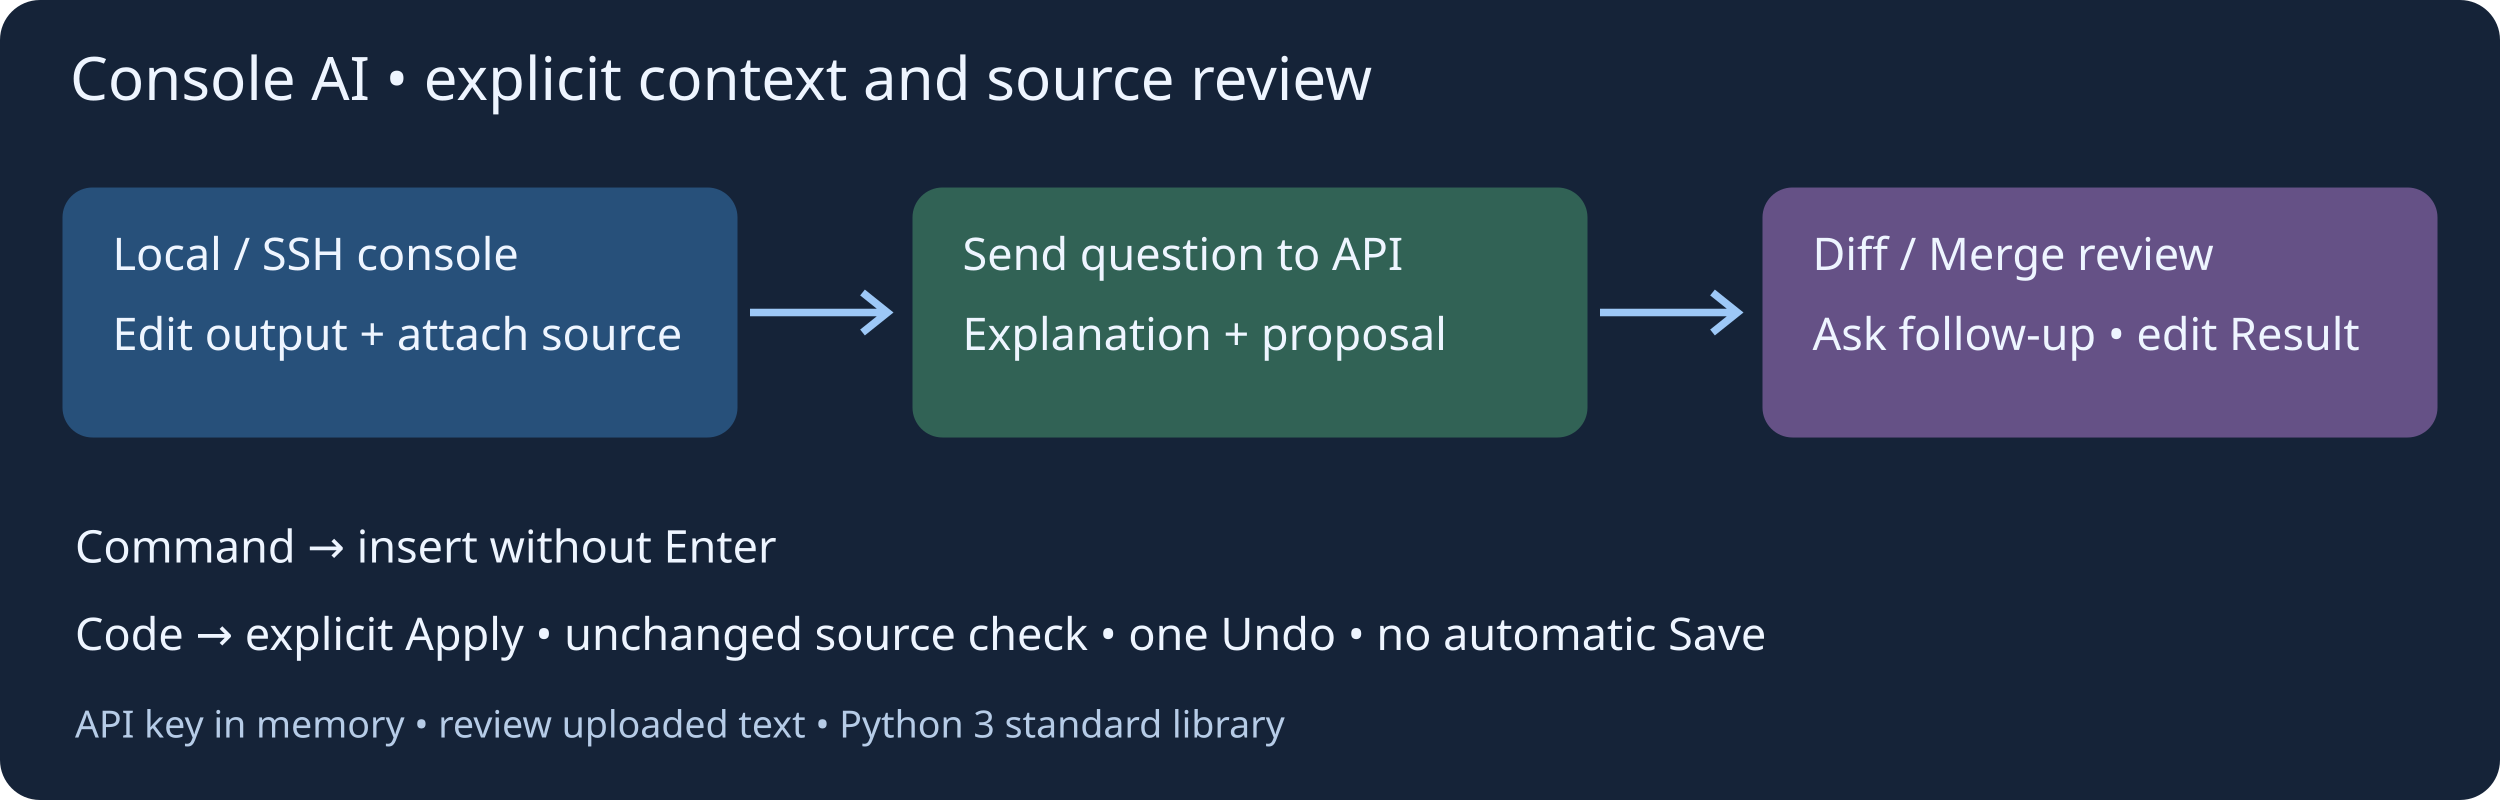
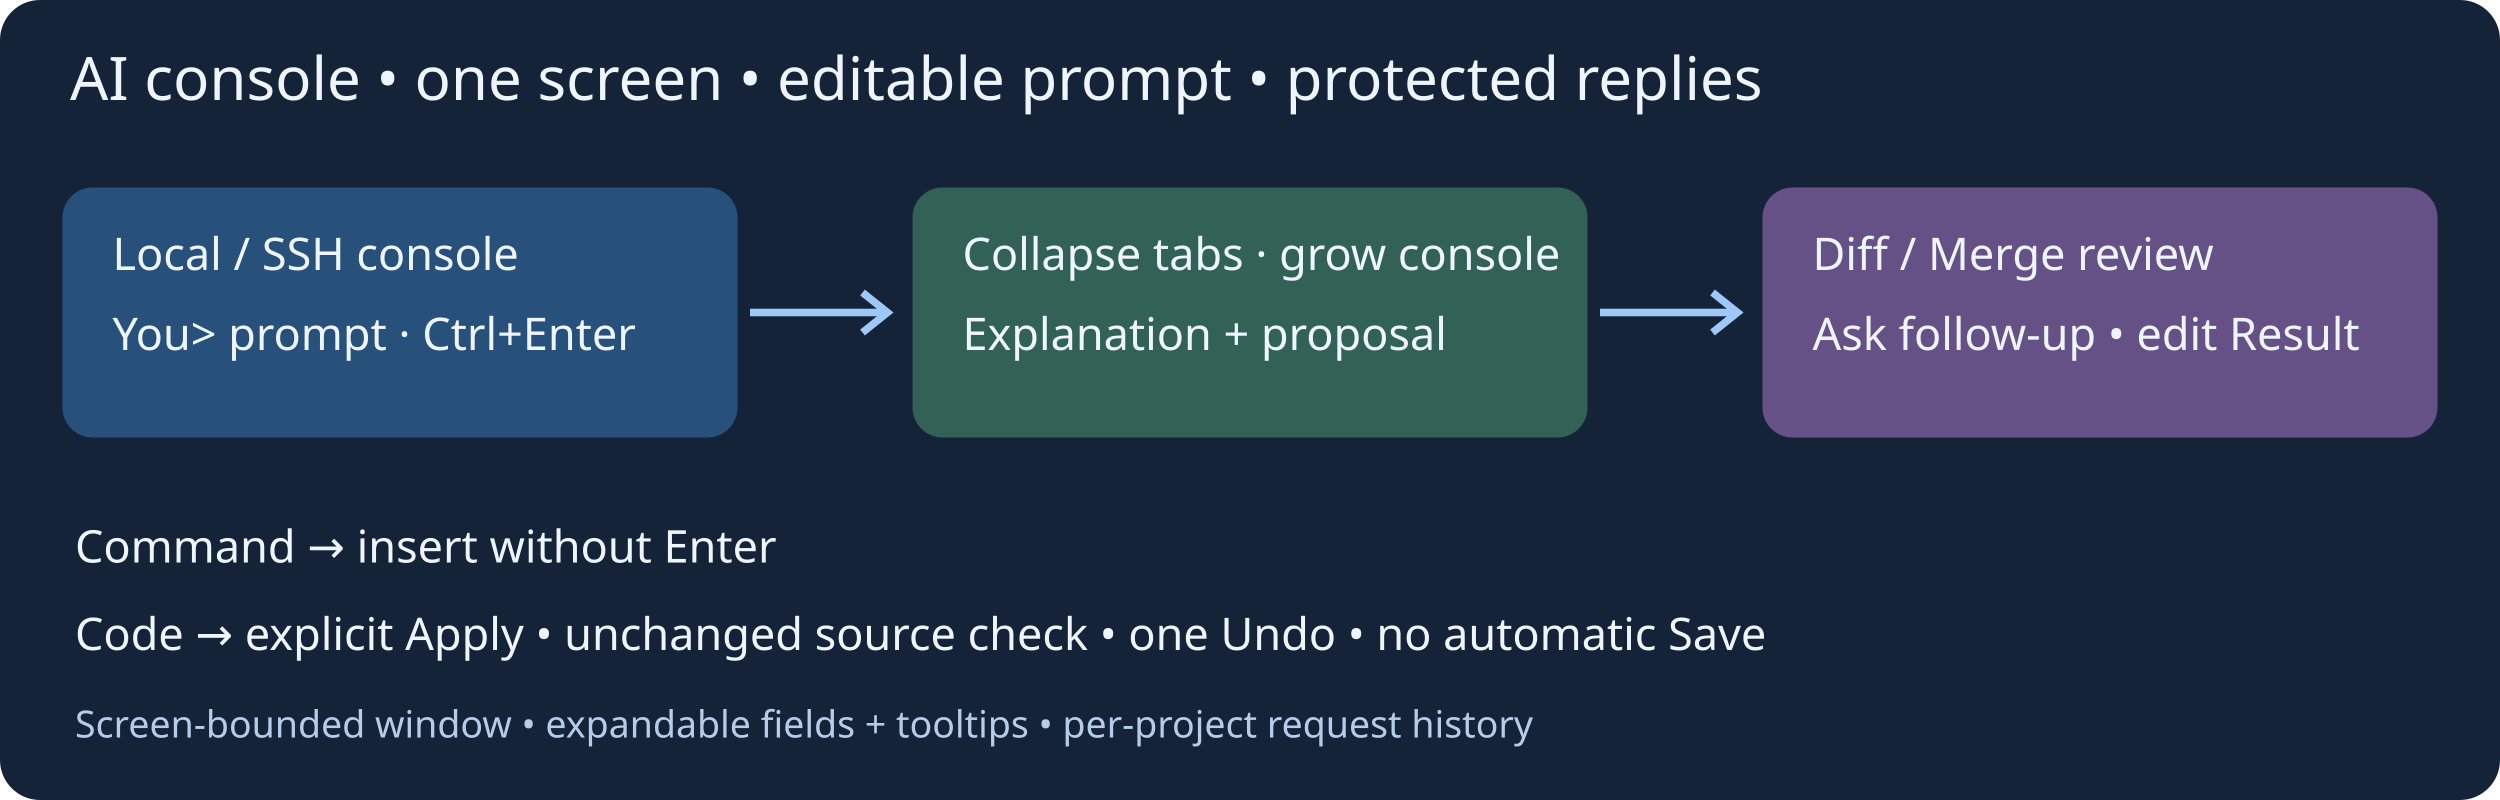
<svg xmlns="http://www.w3.org/2000/svg" width="1000" height="320" viewBox="0 0 1000 320">
  <rect width="1000" height="320" rx="16" fill="#152338" />
  <g font-family="sans-serif" fill="#eef5ff">
-     <text x="28" y="40" font-size="24">Console AI • explicit context and source review</text>
+     <text x="28" y="40" font-size="24">AI console • one screen • editable prompt • protected replies</text>
    <g font-size="18">
      <rect x="25" y="75" width="270" height="100" rx="12" fill="#27507a" />
      <text x="45" y="108">Local / SSH console</text>
-       <text x="45" y="140">Edit output + attach source</text>
+       <text x="45" y="140">You&gt; prompt · Ctrl+Enter</text>
      <rect x="365" y="75" width="270" height="100" rx="12" fill="#316255" />
-       <text x="385" y="108">Send question to API</text>
+       <text x="385" y="108">Collapse tabs · grow console</text>
      <text x="385" y="140">Explanation + proposal</text>
      <rect x="705" y="75" width="270" height="100" rx="12" fill="#655186" />
      <text x="725" y="108">Diff / Merge review</text>
      <text x="725" y="140">Ask follow-up • edit Result</text>
      <path d="M300 125h55m-10-8 10 8-10 8M640 125h55m-10-8 10 8-10 8" fill="none" stroke="#9dc8f7" stroke-width="3" />
      <text x="30" y="225">Command → insert without Enter</text>
      <text x="30" y="260">Code → explicit Apply • unchanged source check • one Undo • no automatic Save</text>
-       <text x="30" y="295" font-size="15" fill="#b6cce7">API key in memory • review uploaded text • Python 3 standard library</text>
+       <text x="30" y="295" font-size="15" fill="#b6cce7">Screen-bounded window • expandable fields + tooltips • per-project request history</text>
    </g>
  </g>
</svg>
